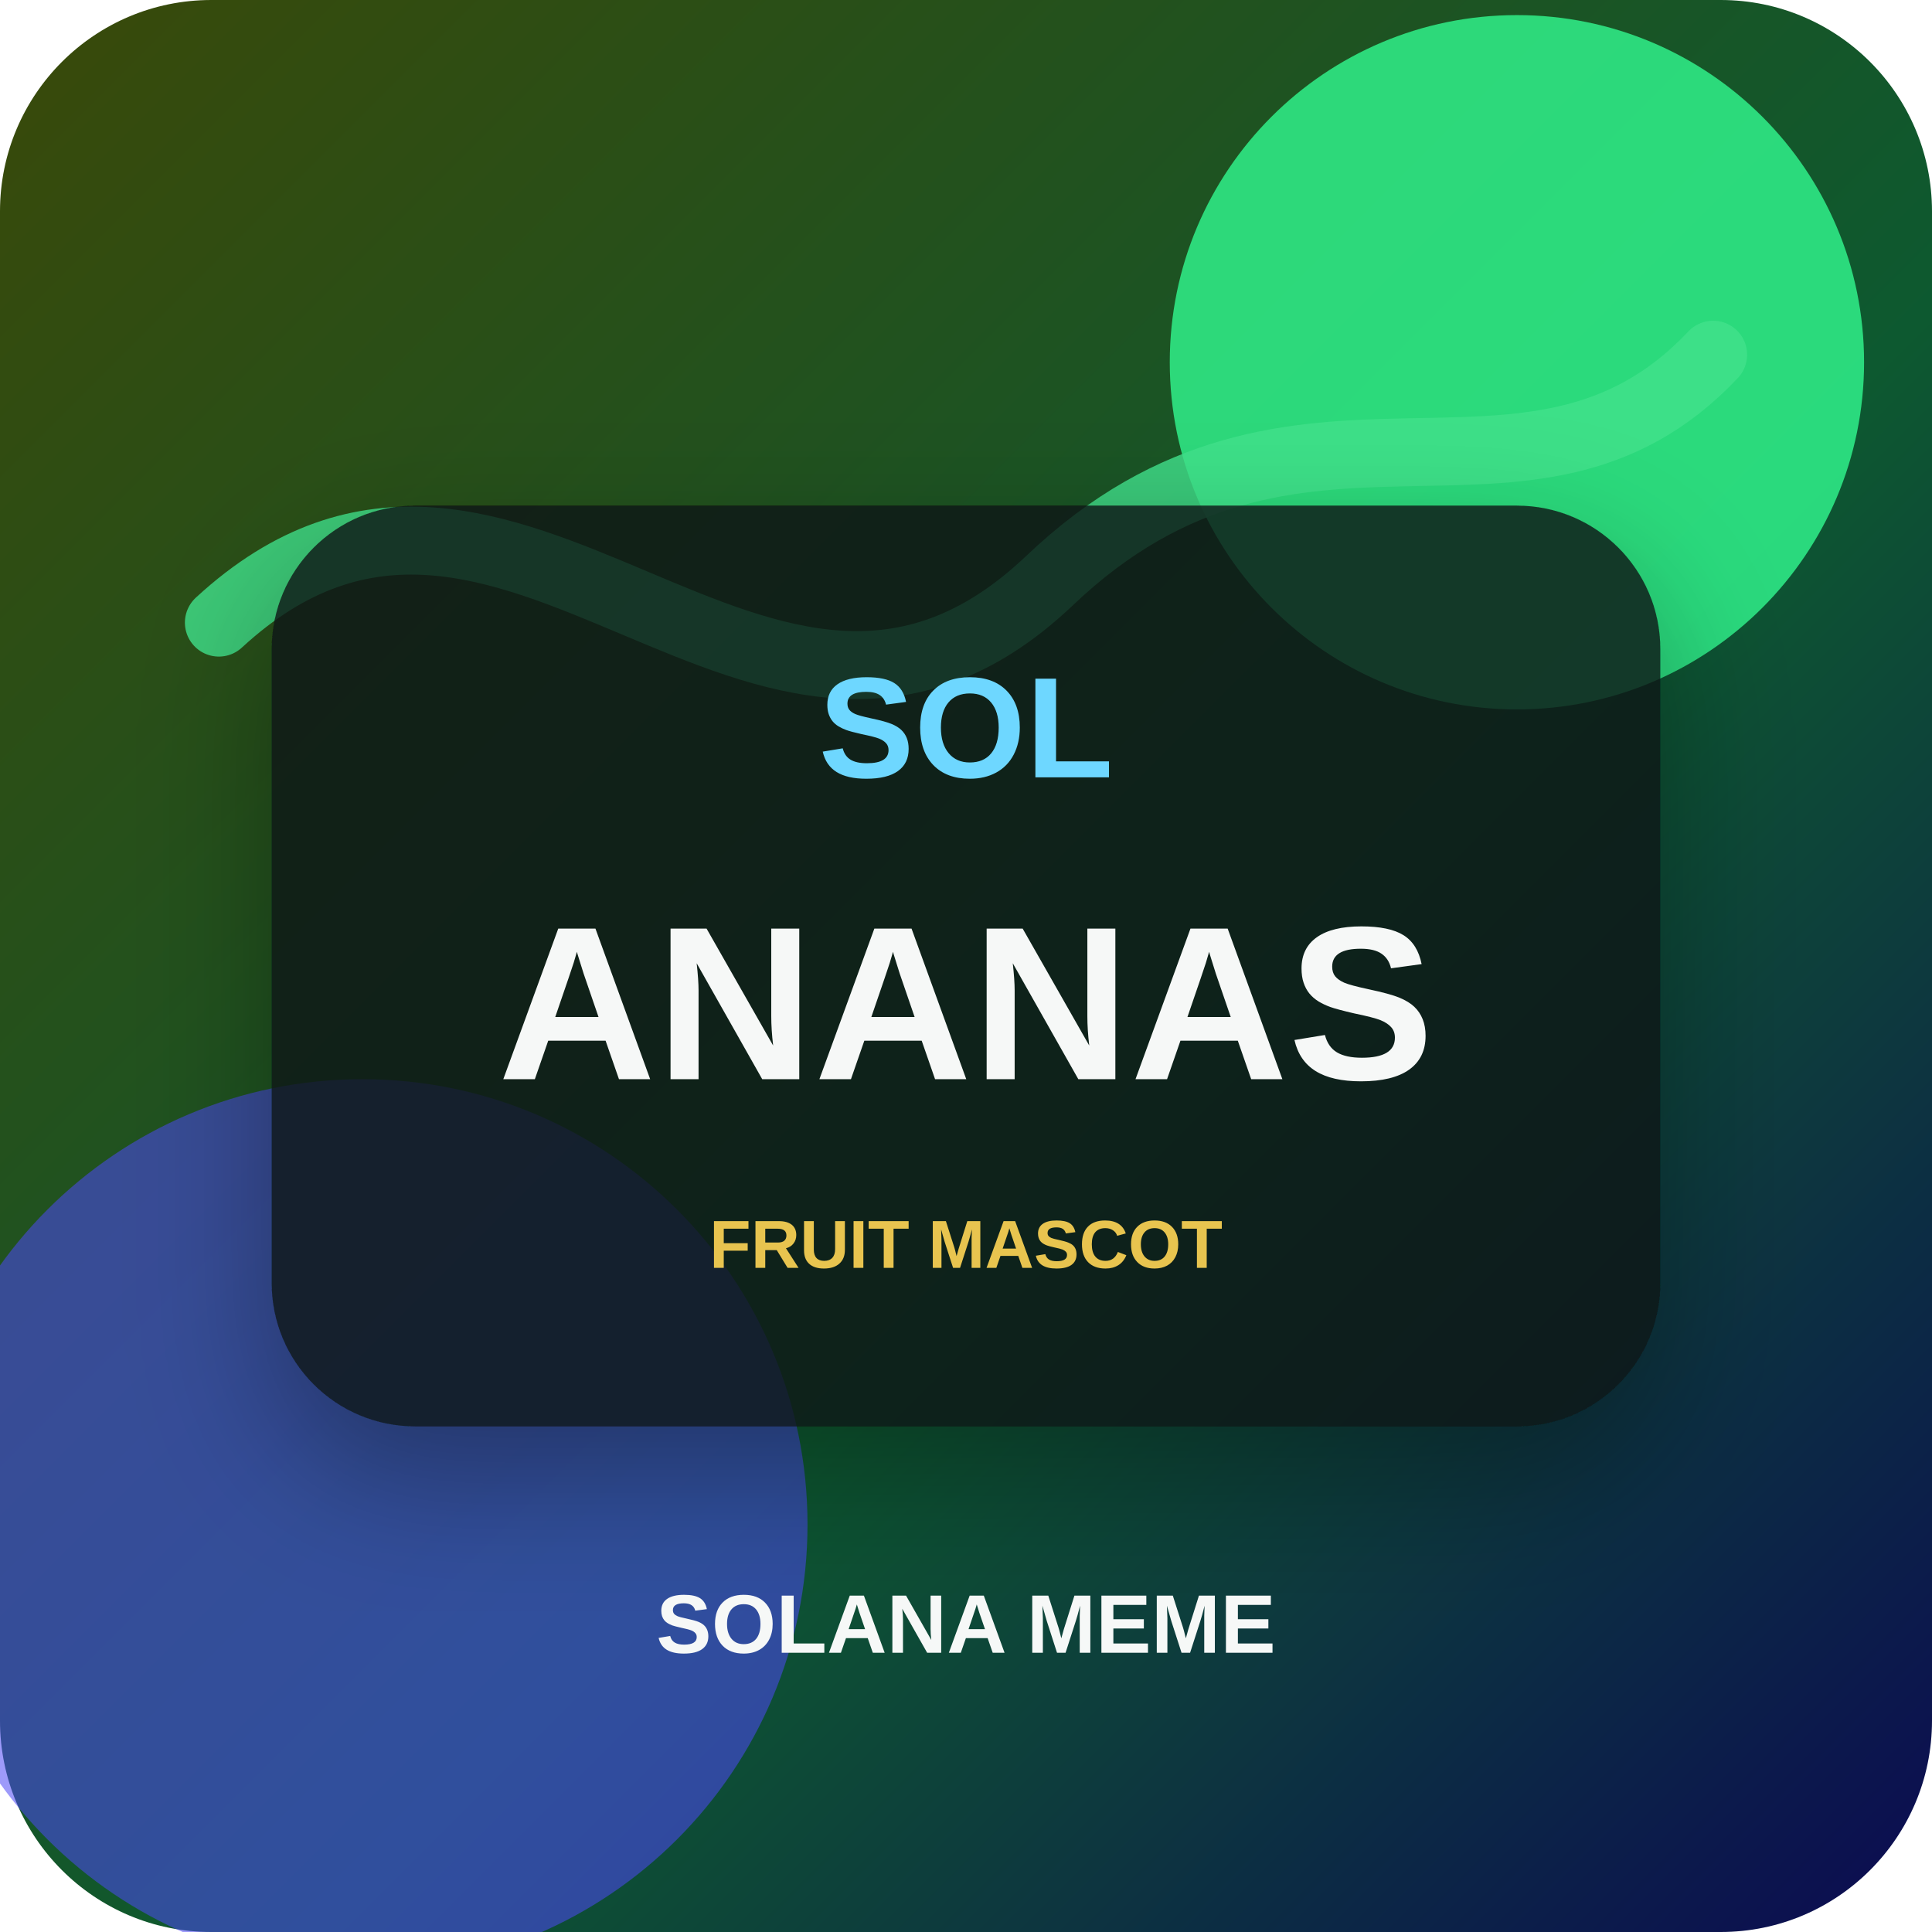
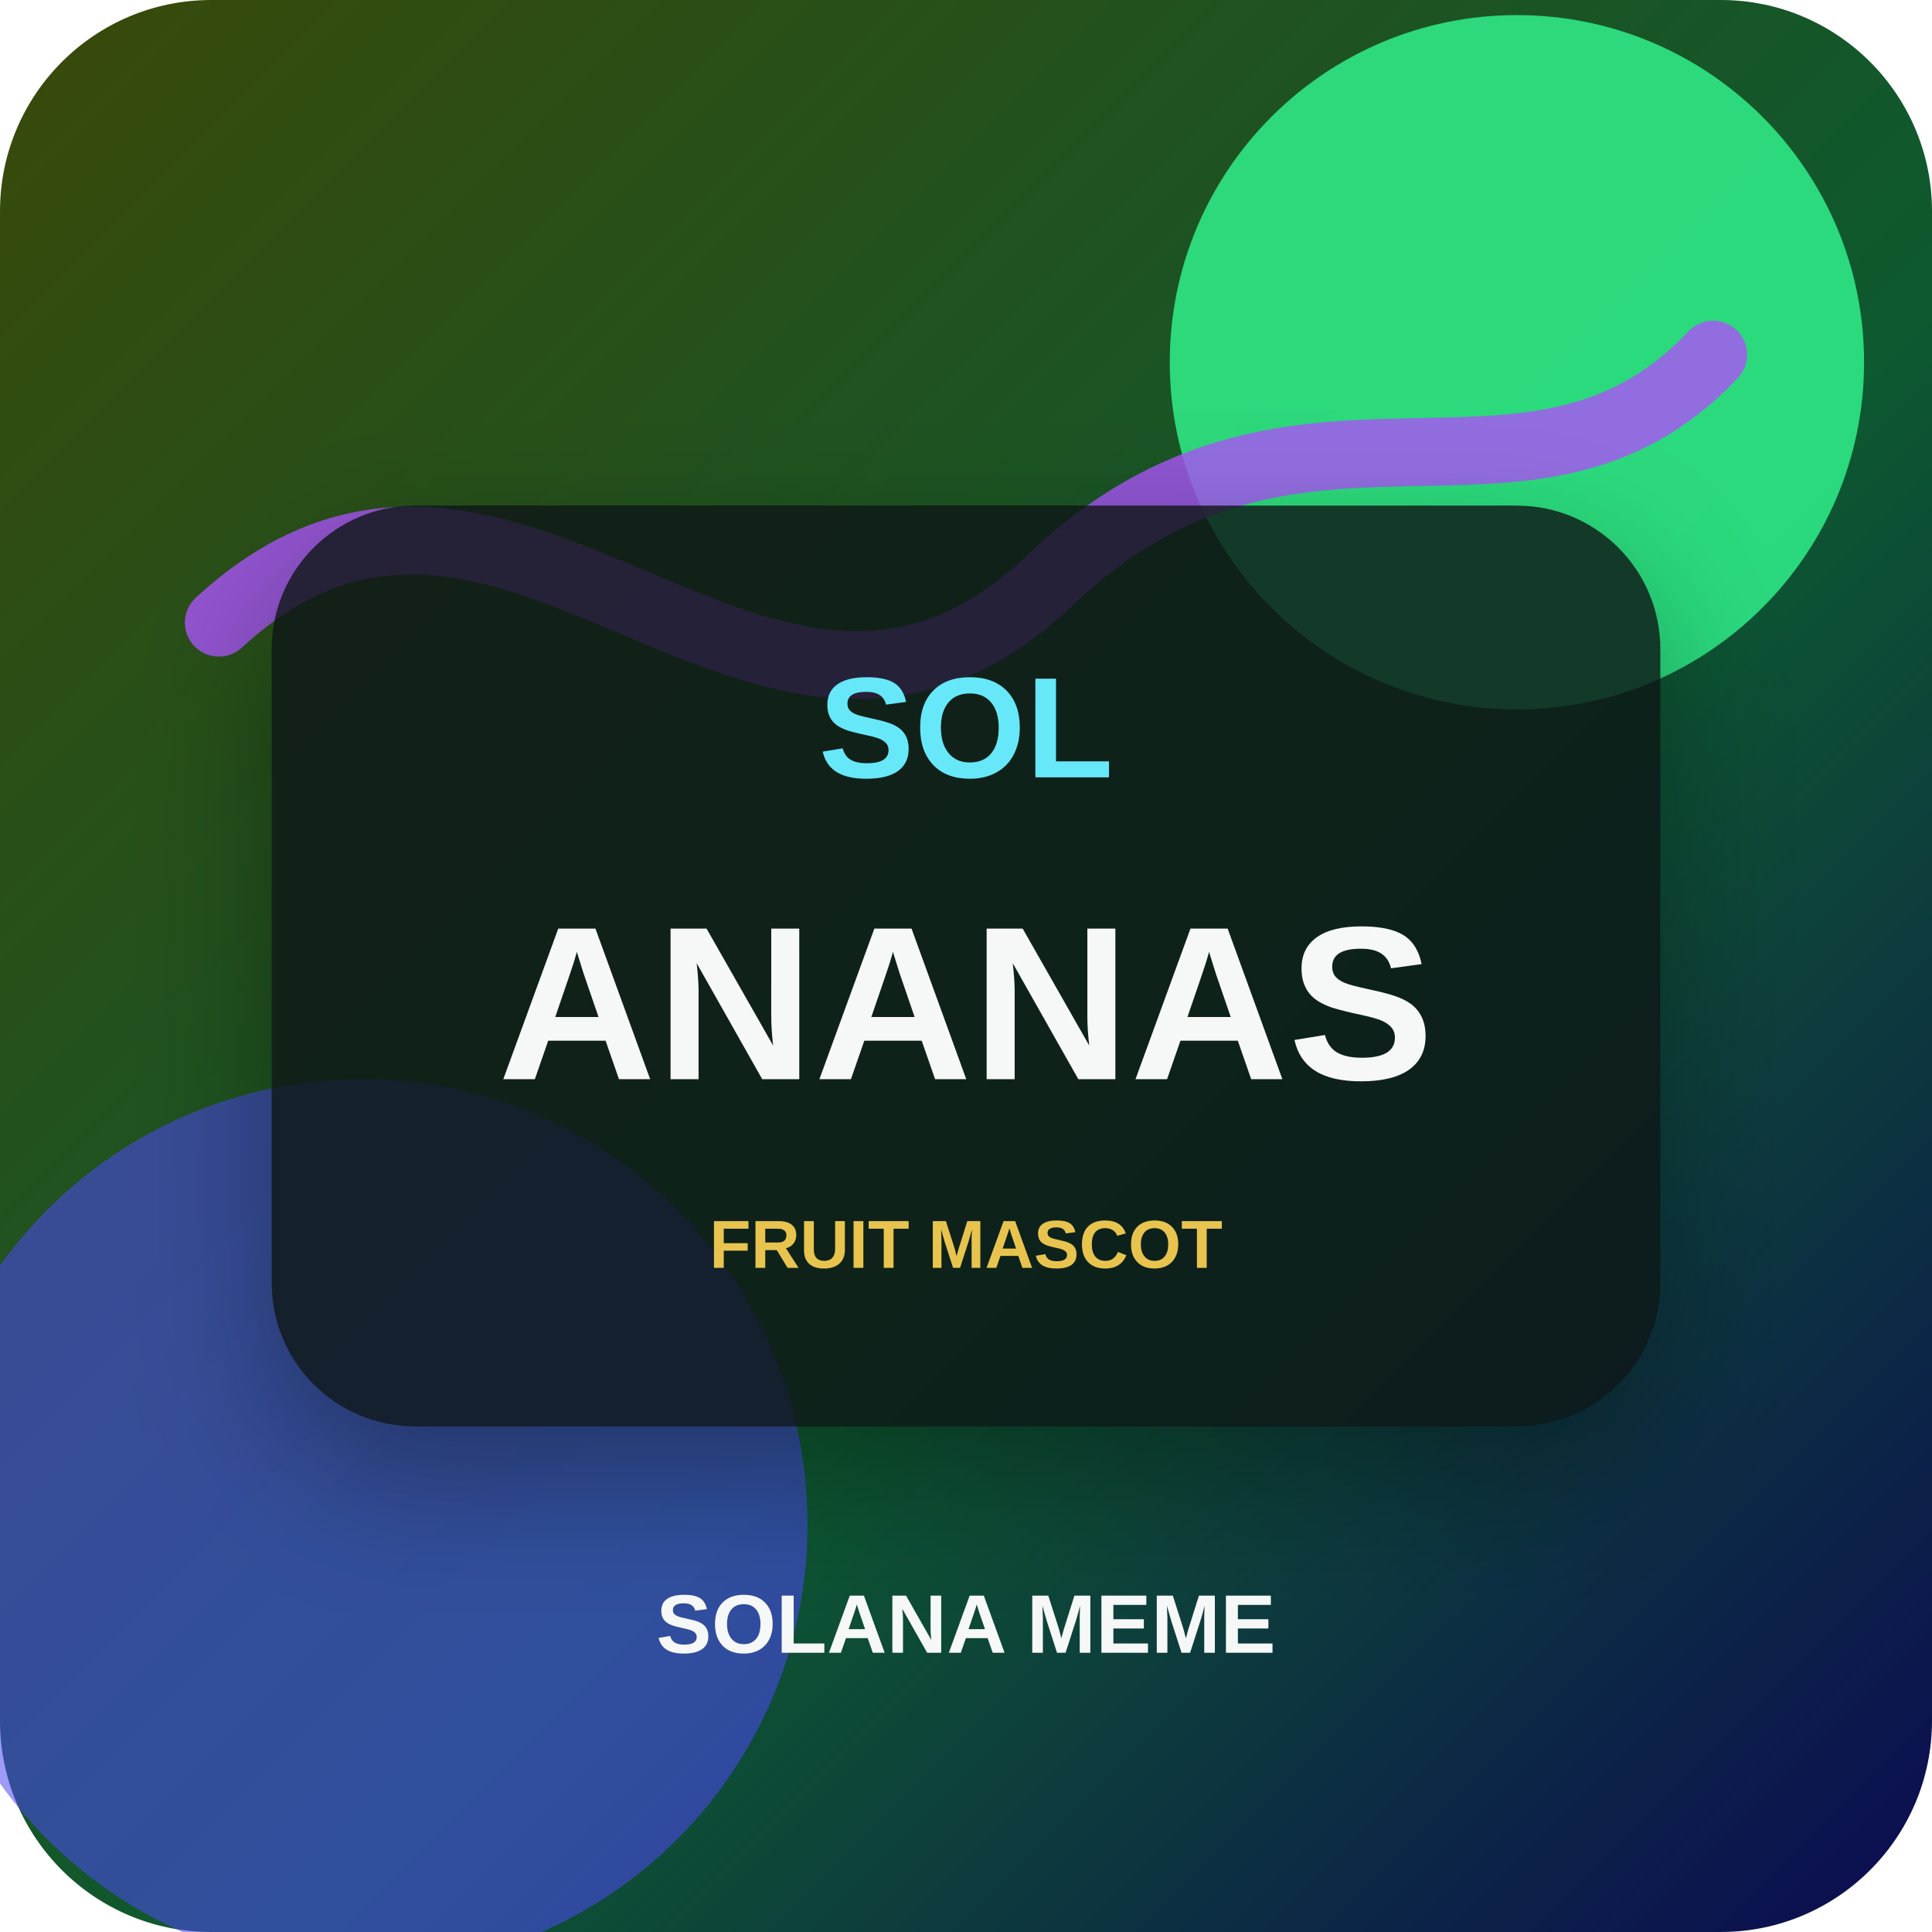
<svg xmlns="http://www.w3.org/2000/svg" viewBox="0 0 512 512" role="img" aria-label="Orangutini Ananasini token art">
  <defs>
    <linearGradient id="bg" x1="0" y1="0" x2="1" y2="1">
      <stop offset="0" stop-color="hsl(74 78% 16%)" />
      <stop offset="0.58" stop-color="hsl(148 74% 20%)" />
      <stop offset="1" stop-color="hsl(242 80% 18%)" />
    </linearGradient>
    <filter id="shadow" x="-20%" y="-20%" width="140%" height="140%">
      <feDropShadow dx="0" dy="14" stdDeviation="18" flood-color="#000" flood-opacity=".38" />
    </filter>
  </defs>
  <rect width="512" height="512" rx="56" fill="url(#bg)" />
  <circle cx="402" cy="96" r="92" fill="hsl(148 92% 58%)" opacity=".82" />
  <circle cx="96" cy="404" r="118" fill="hsl(242 90% 62%)" opacity=".55" />
-   <path d="M58 165 C135 94 202 226 278 154 C344 91 405 146 454 94" fill="none" stroke="#41e28b" stroke-width="18" stroke-linecap="round" opacity=".82" />
+   <path d="M58 165 C135 94 202 226 278 154 C344 91 405 146 454 94" fill="none" stroke="#a855f7" stroke-width="18" stroke-linecap="round" opacity=".82" />
  <rect x="72" y="134" width="368" height="244" rx="38" fill="#0f1412" opacity=".82" filter="url(#shadow)" />
-   <text x="256" y="206" text-anchor="middle" font-family="Arial, Helvetica, sans-serif" font-size="38" font-weight="900" fill="#6ed7ff">SOL</text>
+   <text x="256" y="206" text-anchor="middle" font-family="Arial, Helvetica, sans-serif" font-size="38" font-weight="900" fill="#67e8f9">SOL</text>
  <text x="256" y="286" text-anchor="middle" font-family="Arial, Helvetica, sans-serif" font-size="58" font-weight="900" fill="#f6f8f7">ANANAS</text>
  <text x="256" y="336" text-anchor="middle" font-family="Arial, Helvetica, sans-serif" font-size="18" font-weight="800" fill="#e8c44f">FRUIT MASCOT</text>
  <text x="256" y="438" text-anchor="middle" font-family="Arial, Helvetica, sans-serif" font-size="22" font-weight="900" fill="#f6f8f7">SOLANA MEME</text>
</svg>
